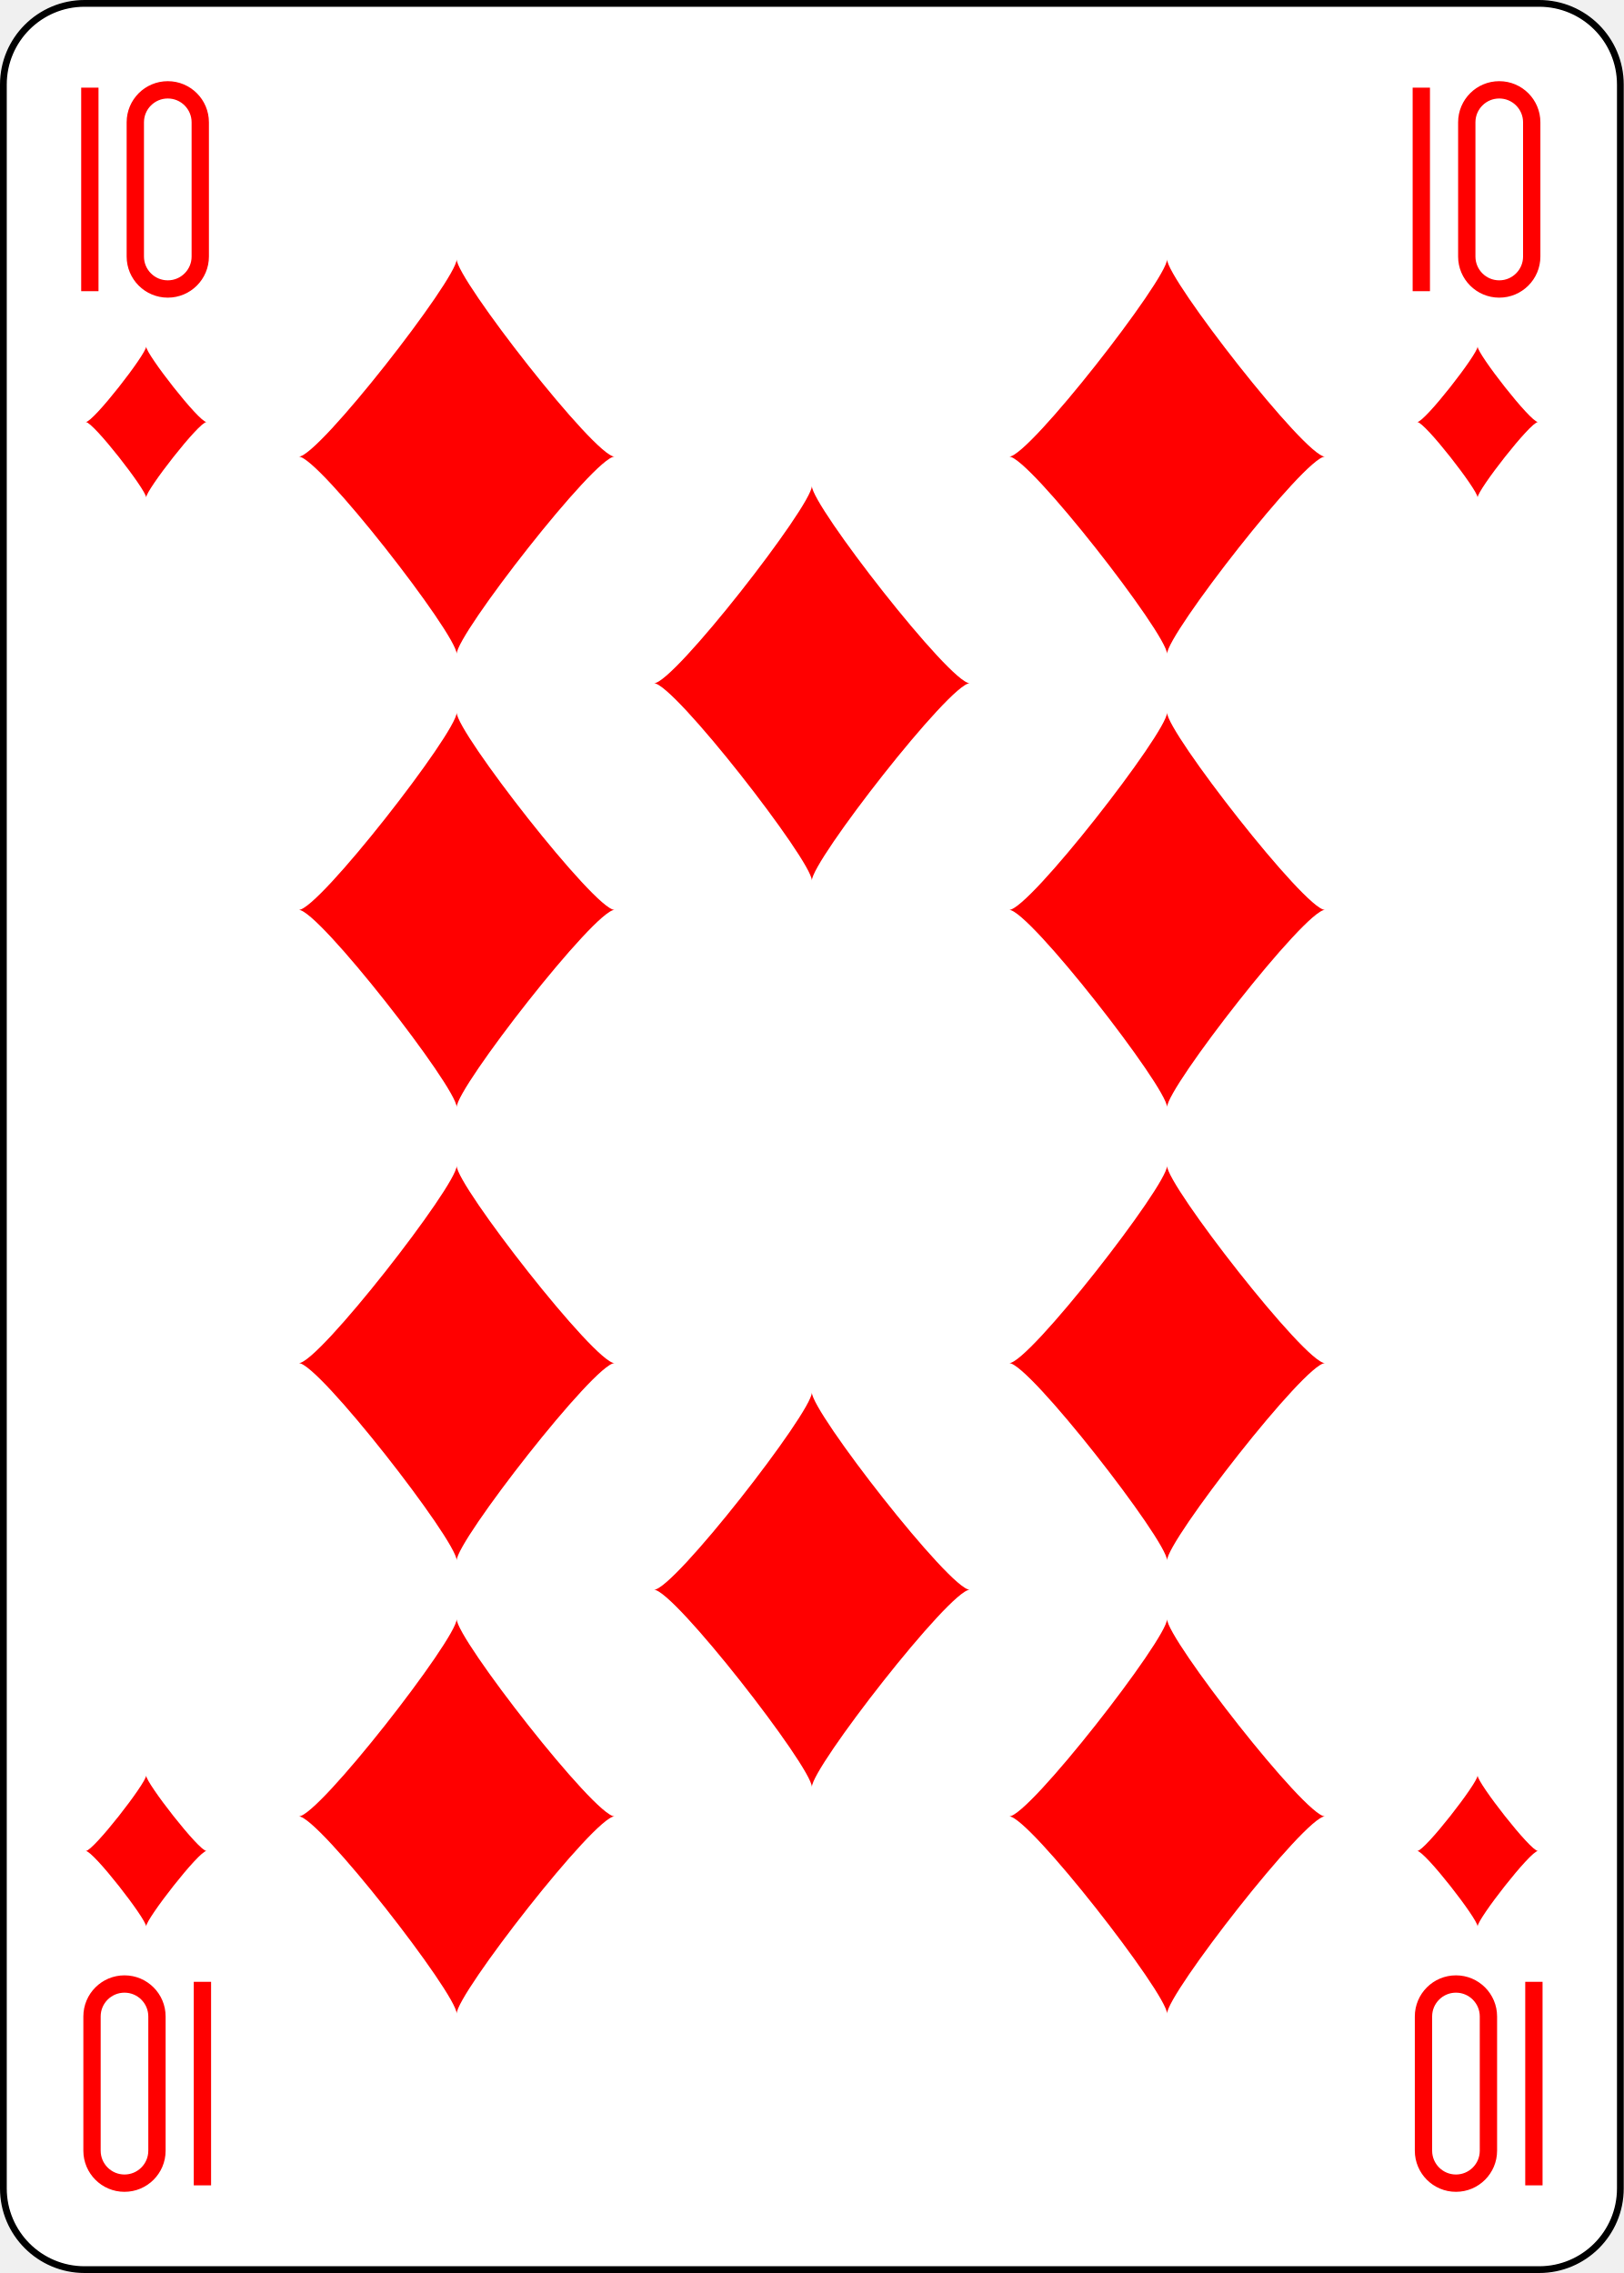
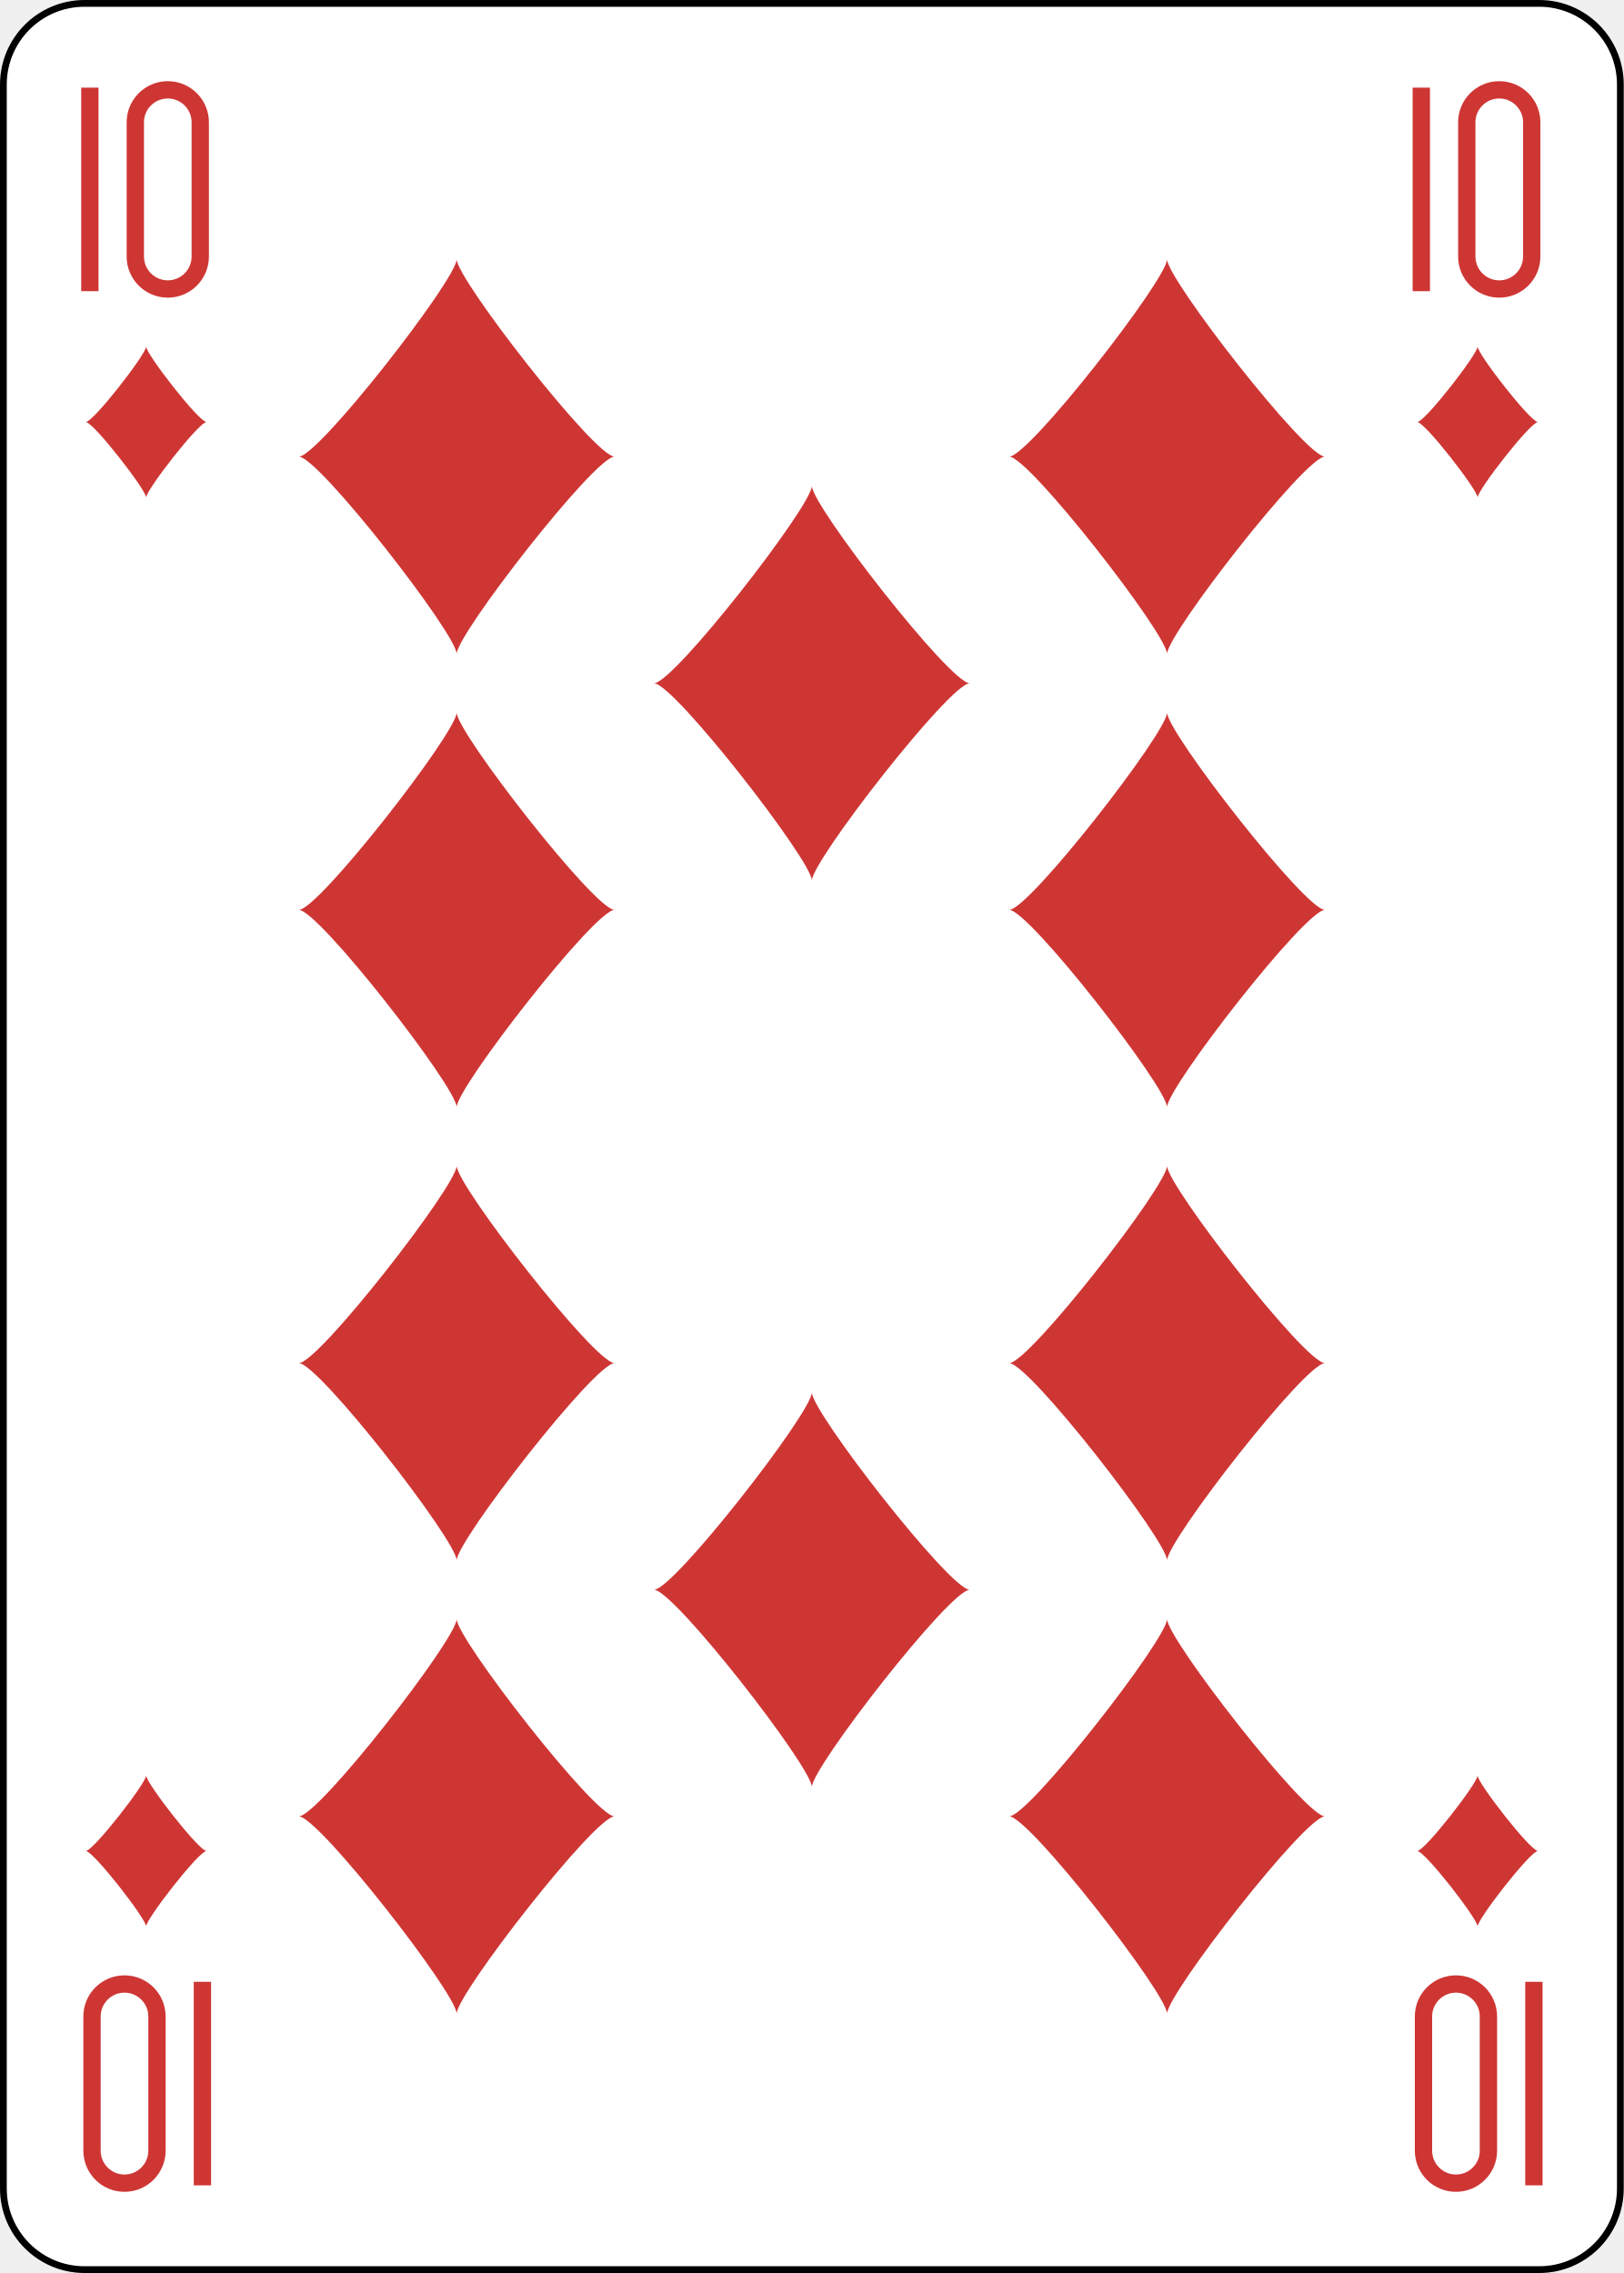
<svg xmlns="http://www.w3.org/2000/svg" xmlns:xlink="http://www.w3.org/1999/xlink" class="card" face="TD" height="3.5in" preserveAspectRatio="none" viewBox="-120 -168 240 336" width="2.5in">
  <defs>
    <symbol id="SDT" viewBox="-600 -600 1200 1200" preserveAspectRatio="xMinYMid">
-       <path d="M-400 0C-350 0 0 -450 0 -500C0 -450 350 0 400 0C350 0 0 450 0 500C0 450 -350 0 -400 0Z" fill="red" />
+       <path d="M-400 0C-350 0 0 -450 0 -500C0 -450 350 0 400 0C350 0 0 450 0 500C0 450 -350 0 -400 0Z" fill="#CE3634" />
    </symbol>
    <symbol id="VDT" viewBox="-500 -500 1000 1000" preserveAspectRatio="xMinYMid">
-       <path d="M-260 430L-260 -430M-50 0L-50 -310A150 150 0 0 1 250 -310L250 310A150 150 0 0 1 -50 310Z" stroke="red" stroke-width="80" stroke-linecap="square" stroke-miterlimit="1.5" fill="none" />
+       <path d="M-260 430L-260 -430M-50 0L-50 -310A150 150 0 0 1 250 -310L250 310A150 150 0 0 1 -50 310Z" stroke="#CE3634" stroke-width="80" stroke-linecap="square" stroke-miterlimit="1.5" fill="none" />
    </symbol>
  </defs>
  <rect width="239" height="335" x="-119.5" y="-167.5" rx="12" ry="12" fill="white" stroke="black" />
  <use xlink:href="#VDT" height="32" width="32" x="-114.4" y="-156" />
  <use xlink:href="#VDT" height="32" width="32" x="82.4" y="-156" />
  <use xlink:href="#SDT" height="26.769" width="26.769" x="-111.784" y="-119" />
  <use xlink:href="#SDT" height="26.769" width="26.769" x="85.016" y="-119" />
  <use xlink:href="#SDT" height="70" width="70" x="-87.501" y="-135.501" />
  <use xlink:href="#SDT" height="70" width="70" x="17.501" y="-135.501" />
  <use xlink:href="#SDT" height="70" width="70" x="-87.501" y="-68.5" />
  <use xlink:href="#SDT" height="70" width="70" x="17.501" y="-68.5" />
  <use xlink:href="#SDT" height="70" width="70" x="-35" y="-102" />
  <g transform="rotate(180)">
    <use xlink:href="#VDT" height="32" width="32" x="-114.4" y="-156" />
    <use xlink:href="#VDT" height="32" width="32" x="82.4" y="-156" />
    <use xlink:href="#SDT" height="26.769" width="26.769" x="-111.784" y="-119" />
    <use xlink:href="#SDT" height="26.769" width="26.769" x="85.016" y="-119" />
    <use xlink:href="#SDT" height="70" width="70" x="-87.501" y="-135.501" />
    <use xlink:href="#SDT" height="70" width="70" x="17.501" y="-135.501" />
    <use xlink:href="#SDT" height="70" width="70" x="-87.501" y="-68.5" />
    <use xlink:href="#SDT" height="70" width="70" x="17.501" y="-68.5" />
    <use xlink:href="#SDT" height="70" width="70" x="-35" y="-102" />
  </g>
</svg>
